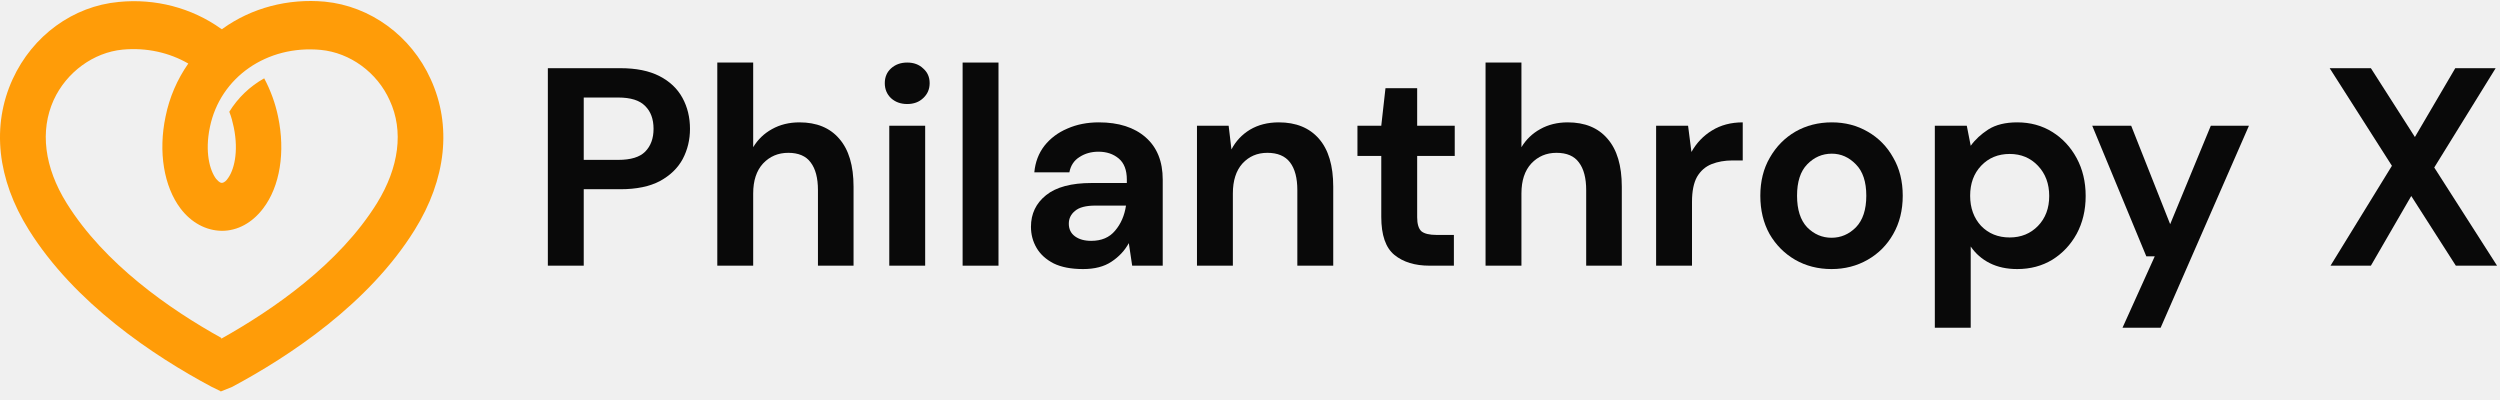
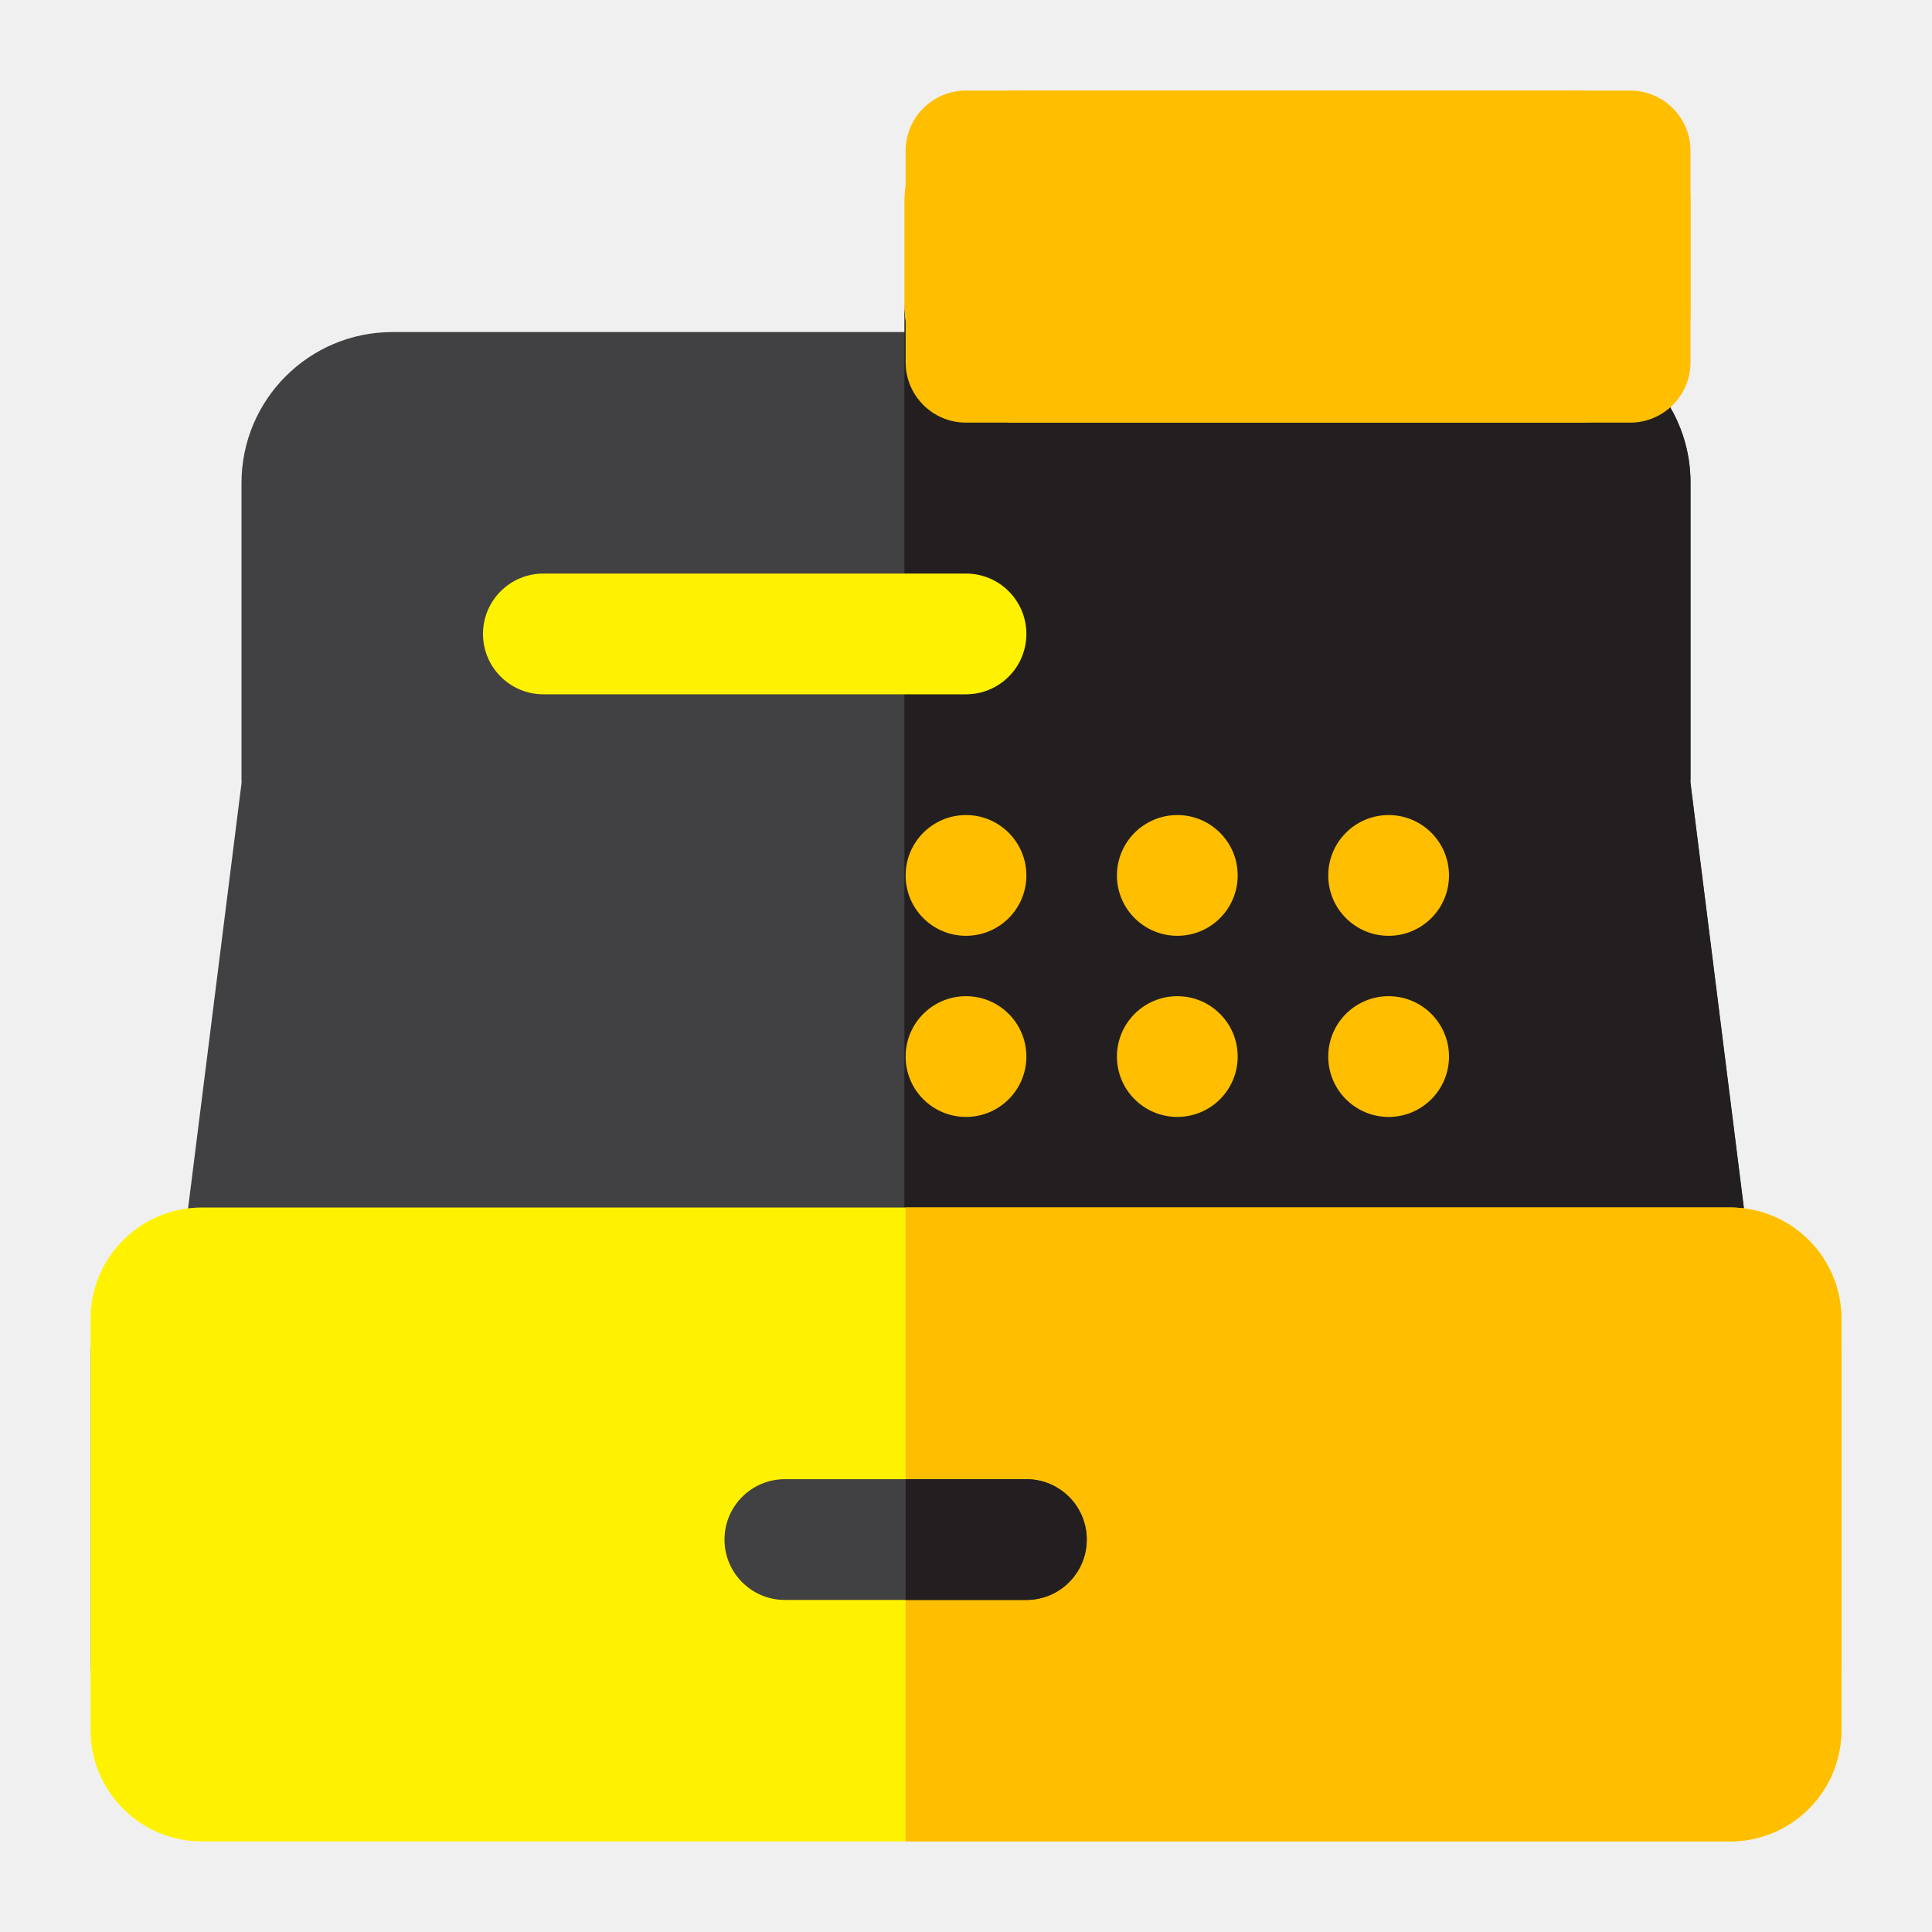
- <svg xmlns="http://www.w3.org/2000/svg" width="200" height="32" viewBox="0 0 200 32" fill="none">
-   <g clip-path="url(#clip0_1_9)">
-     <path d="M34.456 6.333C32.882 2.854 29.624 0.49 25.989 0.133C23.042 -0.135 20.139 0.623 17.811 2.296C17.789 2.318 17.767 2.341 17.745 2.341C17.723 2.318 17.701 2.296 17.679 2.296C15.329 0.623 12.426 -0.135 9.501 0.155C5.844 0.49 2.608 2.854 1.012 6.333C-0.694 10.057 -0.229 14.339 2.298 18.376C5.977 24.264 12.271 28.457 16.903 30.932L17.634 31.289V31.311H17.656H17.679L18.565 30.955C23.197 28.479 29.513 24.286 33.17 18.398C35.697 14.339 36.162 10.057 34.456 6.333ZM30.156 16.257C27.12 21.142 21.845 24.777 17.701 27.096V27.029C13.556 24.732 8.348 21.097 5.334 16.257C3.539 13.38 3.184 10.459 4.292 8.006C5.312 5.775 7.484 4.192 9.811 3.969C11.739 3.79 13.556 4.214 15.063 5.084C14.177 6.355 13.556 7.782 13.246 9.321C12.648 12.154 13.113 14.919 14.443 16.681C15.307 17.819 16.482 18.443 17.723 18.465C17.723 18.465 17.723 18.465 17.745 18.465C17.745 18.465 17.745 18.465 17.767 18.465C19.008 18.465 20.183 17.819 21.047 16.681C22.399 14.919 22.842 12.154 22.244 9.321C22.022 8.251 21.646 7.225 21.136 6.266C19.983 6.913 19.03 7.827 18.343 8.942C18.499 9.321 18.609 9.745 18.698 10.169C19.119 12.198 18.698 13.67 18.21 14.295C18.144 14.406 17.945 14.629 17.745 14.629C17.546 14.629 17.368 14.384 17.28 14.295C16.792 13.648 16.371 12.176 16.792 10.169C17.612 6.177 21.358 3.59 25.657 3.991C28.006 4.214 30.178 5.798 31.175 8.028C32.306 10.459 31.929 13.38 30.156 16.257Z" fill="#FF9C08" />
-     <path d="M43.828 21.254V5.455H49.637C50.893 5.455 51.932 5.666 52.755 6.087C53.577 6.508 54.19 7.088 54.594 7.825C54.997 8.562 55.199 9.39 55.199 10.308C55.199 11.18 55.005 11.985 54.616 12.723C54.227 13.445 53.622 14.032 52.799 14.483C51.977 14.919 50.923 15.138 49.637 15.138H46.699V21.254H43.828ZM46.699 12.79H49.458C50.459 12.79 51.177 12.572 51.611 12.136C52.059 11.684 52.284 11.075 52.284 10.308C52.284 9.525 52.059 8.916 51.611 8.479C51.177 8.028 50.459 7.802 49.458 7.802H46.699V12.79Z" fill="#090909" />
-     <path d="M57.384 21.254V5.004H60.255V11.775C60.629 11.158 61.13 10.676 61.758 10.33C62.401 9.969 63.133 9.789 63.956 9.789C65.332 9.789 66.393 10.225 67.141 11.098C67.903 11.97 68.284 13.249 68.284 14.935V21.254H65.436V15.205C65.436 14.242 65.242 13.505 64.853 12.993C64.479 12.482 63.881 12.226 63.059 12.226C62.251 12.226 61.578 12.512 61.04 13.084C60.517 13.656 60.255 14.453 60.255 15.476V21.254H57.384Z" fill="#090909" />
-     <path d="M72.577 8.322C72.054 8.322 71.62 8.164 71.276 7.848C70.948 7.532 70.783 7.133 70.783 6.651C70.783 6.17 70.948 5.779 71.276 5.478C71.62 5.162 72.054 5.004 72.577 5.004C73.101 5.004 73.527 5.162 73.856 5.478C74.2 5.779 74.372 6.17 74.372 6.651C74.372 7.133 74.2 7.532 73.856 7.848C73.527 8.164 73.101 8.322 72.577 8.322ZM71.142 21.254V10.059H74.013V21.254H71.142Z" fill="#090909" />
-     <path d="M77.009 21.254V5.004H79.88V21.254H77.009Z" fill="#090909" />
-     <path d="M86.648 21.525C85.692 21.525 84.907 21.375 84.294 21.074C83.681 20.758 83.225 20.344 82.926 19.832C82.626 19.321 82.477 18.756 82.477 18.14C82.477 17.101 82.881 16.259 83.688 15.612C84.495 14.965 85.707 14.641 87.321 14.641H90.147V14.37C90.147 13.603 89.93 13.039 89.497 12.678C89.064 12.316 88.525 12.136 87.882 12.136C87.3 12.136 86.791 12.279 86.357 12.565C85.924 12.835 85.654 13.242 85.55 13.784H82.746C82.821 12.971 83.09 12.264 83.554 11.662C84.032 11.06 84.645 10.601 85.392 10.285C86.141 9.954 86.977 9.789 87.905 9.789C89.49 9.789 90.738 10.187 91.65 10.985C92.562 11.782 93.018 12.911 93.018 14.37V21.254H90.574L90.305 19.449C89.976 20.05 89.512 20.547 88.914 20.938C88.331 21.329 87.576 21.525 86.648 21.525ZM87.3 19.268C88.121 19.268 88.757 18.997 89.206 18.456C89.669 17.914 89.961 17.244 90.08 16.447H87.636C86.873 16.447 86.327 16.59 85.998 16.876C85.669 17.146 85.505 17.485 85.505 17.891C85.505 18.328 85.669 18.666 85.998 18.907C86.327 19.148 86.761 19.268 87.3 19.268Z" fill="#090909" />
-     <path d="M95.758 21.254V10.059H98.292L98.516 11.955C98.86 11.293 99.354 10.767 99.997 10.375C100.655 9.984 101.425 9.789 102.307 9.789C103.683 9.789 104.751 10.225 105.515 11.098C106.277 11.97 106.659 13.249 106.659 14.935V21.254H103.787V15.205C103.787 14.242 103.593 13.505 103.204 12.993C102.816 12.482 102.21 12.226 101.387 12.226C100.58 12.226 99.915 12.512 99.392 13.084C98.883 13.656 98.629 14.453 98.629 15.476V21.254H95.758Z" fill="#090909" />
-     <path d="M114.36 21.254C113.194 21.254 112.259 20.968 111.556 20.396C110.854 19.825 110.502 18.809 110.502 17.35V12.474H108.596V10.059H110.502L110.838 7.058H113.373V10.059H116.379V12.474H113.373V17.372C113.373 17.914 113.485 18.29 113.71 18.501C113.949 18.696 114.352 18.794 114.921 18.794H116.311V21.254H114.36Z" fill="#090909" />
-     <path d="M118.844 21.254V5.004H121.715V11.775C122.088 11.158 122.589 10.676 123.217 10.33C123.86 9.969 124.592 9.789 125.415 9.789C126.791 9.789 127.853 10.225 128.6 11.098C129.362 11.97 129.744 13.249 129.744 14.935V21.254H126.895V15.205C126.895 14.242 126.701 13.505 126.312 12.993C125.938 12.482 125.341 12.226 124.518 12.226C123.71 12.226 123.038 12.512 122.5 13.084C121.976 13.656 121.715 14.453 121.715 15.476V21.254H118.844Z" fill="#090909" />
-     <path d="M132.489 21.254V10.059H135.046L135.315 12.158C135.719 11.436 136.264 10.864 136.952 10.443C137.655 10.007 138.478 9.789 139.419 9.789V12.835H138.612C137.984 12.835 137.423 12.933 136.93 13.129C136.437 13.325 136.048 13.663 135.764 14.145C135.495 14.626 135.36 15.296 135.36 16.153V21.254H132.489Z" fill="#090909" />
-     <path d="M146.522 21.525C145.446 21.525 144.474 21.277 143.607 20.78C142.755 20.284 142.074 19.599 141.566 18.726C141.072 17.839 140.826 16.815 140.826 15.657C140.826 14.498 141.079 13.482 141.588 12.61C142.096 11.722 142.777 11.03 143.629 10.533C144.496 10.037 145.469 9.789 146.545 9.789C147.607 9.789 148.563 10.037 149.416 10.533C150.283 11.03 150.963 11.722 151.457 12.61C151.965 13.482 152.219 14.498 152.219 15.657C152.219 16.815 151.965 17.839 151.457 18.726C150.963 19.599 150.283 20.284 149.416 20.78C148.548 21.277 147.584 21.525 146.522 21.525ZM146.522 19.02C147.27 19.02 147.92 18.741 148.474 18.185C149.027 17.613 149.304 16.77 149.304 15.657C149.304 14.543 149.027 13.708 148.474 13.152C147.92 12.58 147.278 12.294 146.545 12.294C145.782 12.294 145.125 12.58 144.572 13.152C144.033 13.708 143.764 14.543 143.764 15.657C143.764 16.77 144.033 17.613 144.572 18.185C145.125 18.741 145.775 19.02 146.522 19.02Z" fill="#090909" />
-     <path d="M154.786 26.22V10.059H157.343L157.657 11.662C158.016 11.165 158.487 10.729 159.07 10.353C159.668 9.977 160.438 9.789 161.38 9.789C162.427 9.789 163.362 10.044 164.183 10.556C165.006 11.068 165.656 11.767 166.135 12.655C166.613 13.543 166.853 14.551 166.853 15.679C166.853 16.808 166.613 17.816 166.135 18.704C165.656 19.576 165.006 20.269 164.183 20.78C163.362 21.277 162.427 21.525 161.38 21.525C160.543 21.525 159.81 21.367 159.182 21.051C158.554 20.735 158.046 20.291 157.657 19.719V26.22H154.786ZM160.775 18.997C161.686 18.997 162.442 18.689 163.04 18.072C163.638 17.455 163.937 16.657 163.937 15.679C163.937 14.701 163.638 13.896 163.04 13.264C162.442 12.632 161.686 12.316 160.775 12.316C159.848 12.316 159.085 12.632 158.487 13.264C157.904 13.881 157.612 14.679 157.612 15.657C157.612 16.635 157.904 17.44 158.487 18.072C159.085 18.689 159.848 18.997 160.775 18.997Z" fill="#090909" />
-     <path d="M169.8 26.22L172.379 20.509H171.706L167.378 10.059H170.495L173.613 17.936L176.865 10.059H179.915L172.85 26.22H169.8Z" fill="#090909" />
-     <path d="M186.441 21.254L191.353 13.264L186.374 5.455H189.671L193.192 10.962L196.422 5.455H199.652L194.74 13.4L199.764 21.254H196.467L192.9 15.679L189.671 21.254H186.441Z" fill="#090909" />
+ <svg xmlns="http://www.w3.org/2000/svg" width="800px" height="800px" viewBox="0 0 64 64">
+   <defs>
+     <style>.cls-1{fill:#414042;}.cls-2{fill:#231f20;}.cls-3{fill:#fff200;}.cls-4{fill:#ffbe00;}</style>
+   </defs>
+   <g id="cashier">
+     <path class="cls-1" d="M57.81,40.35,56,25.94a.53.53,0,0,1,0-.13V16a4.93,4.93,0,0,0-1-3c.19-.25-1.33,1-2.67,1H33.69a3.7,3.7,0,0,1-3.63-3H13a5,5,0,0,0-5,5v9.82a.53.53,0,0,1,0,.13L6.19,40.35A5,5,0,0,0,3,45V55a5,5,0,0,0,5,5H56a5,5,0,0,0,5-5V45A5,5,0,0,0,57.81,40.35ZM57,55a1,1,0,0,1-1,1H8a1,1,0,0,1-1-1V45a1,1,0,0,1,1-1H56a1,1,0,0,1,1,1Z" />
+     <path class="cls-2" d="M57.81,40.35,56,25.94a.53.53,0,0,1,0-.13V16a4.93,4.93,0,0,0-1-3c.19-.25-1.33,1-2.67,1H33.69a3.7,3.7,0,0,1-3.63-3h0a5.47,5.47,0,0,1-.1-1V60H56a5,5,0,0,0,5-5V45A5,5,0,0,0,57.81,40.35Z" />
+     <rect class="cls-3" height="21" rx="3.69" width="58" x="3" y="40" />
+     <path class="cls-4" d="M56,6.69V10a4.84,4.84,0,0,1-.53,2.21A3.68,3.68,0,0,1,52.31,14H33.69a3.7,3.7,0,0,1-3.63-3h0a5.47,5.47,0,0,1-.1-1V6.69A3.69,3.69,0,0,1,33.69,3H52.31A3.69,3.69,0,0,1,56,6.69Z" />
+     <path class="cls-4" d="M30,10a5.47,5.47,0,0,0,.1,1h0a3.85,3.85,0,0,1-.06-.69Z" />
+     <path class="cls-4" d="M56,10v.31a3.59,3.59,0,0,1-.53,1.9A4.84,4.84,0,0,0,56,10Z" />
+     <path class="cls-4" d="M61,43.69V57.31A3.69,3.69,0,0,1,57.31,61H30V40H57.31A3.69,3.69,0,0,1,61,43.69Z" />
+     <rect class="cls-4" height="11" rx="2" width="26" x="30" y="3" />
+     <path class="cls-1" d="M36,51a2,2,0,0,1-2,2H26a2,2,0,0,1,0-4h8A2,2,0,0,1,36,51Z" />
+     <path class="cls-2" d="M36,51a2,2,0,0,1-2,2H30V49h4A2,2,0,0,1,36,51Z" />
+     <path class="cls-4" d="M46,27a2,2,0,1,1-2,2A2,2,0,0,1,46,27Zm0,6a2,2,0,1,1-2,2A2,2,0,0,1,46,33Zm-7-6a2,2,0,1,1-2,2A2,2,0,0,1,39,27Zm0,6a2,2,0,1,1-2,2A2,2,0,0,1,39,33Zm-7-2a2,2,0,1,1,2-2A2,2,0,0,1,32,31Zm2,4a2,2,0,1,1-2-2A2,2,0,0,1,34,35Z" />
+     <path class="cls-3" d="M18,19H32a2,2,0,0,1,0,4H18a2,2,0,0,1,0-4Z" />
  </g>
-   <defs>
-     <clipPath id="clip0_1_9">
-       <rect width="200" height="32" fill="white" />
-     </clipPath>
-   </defs>
</svg>
